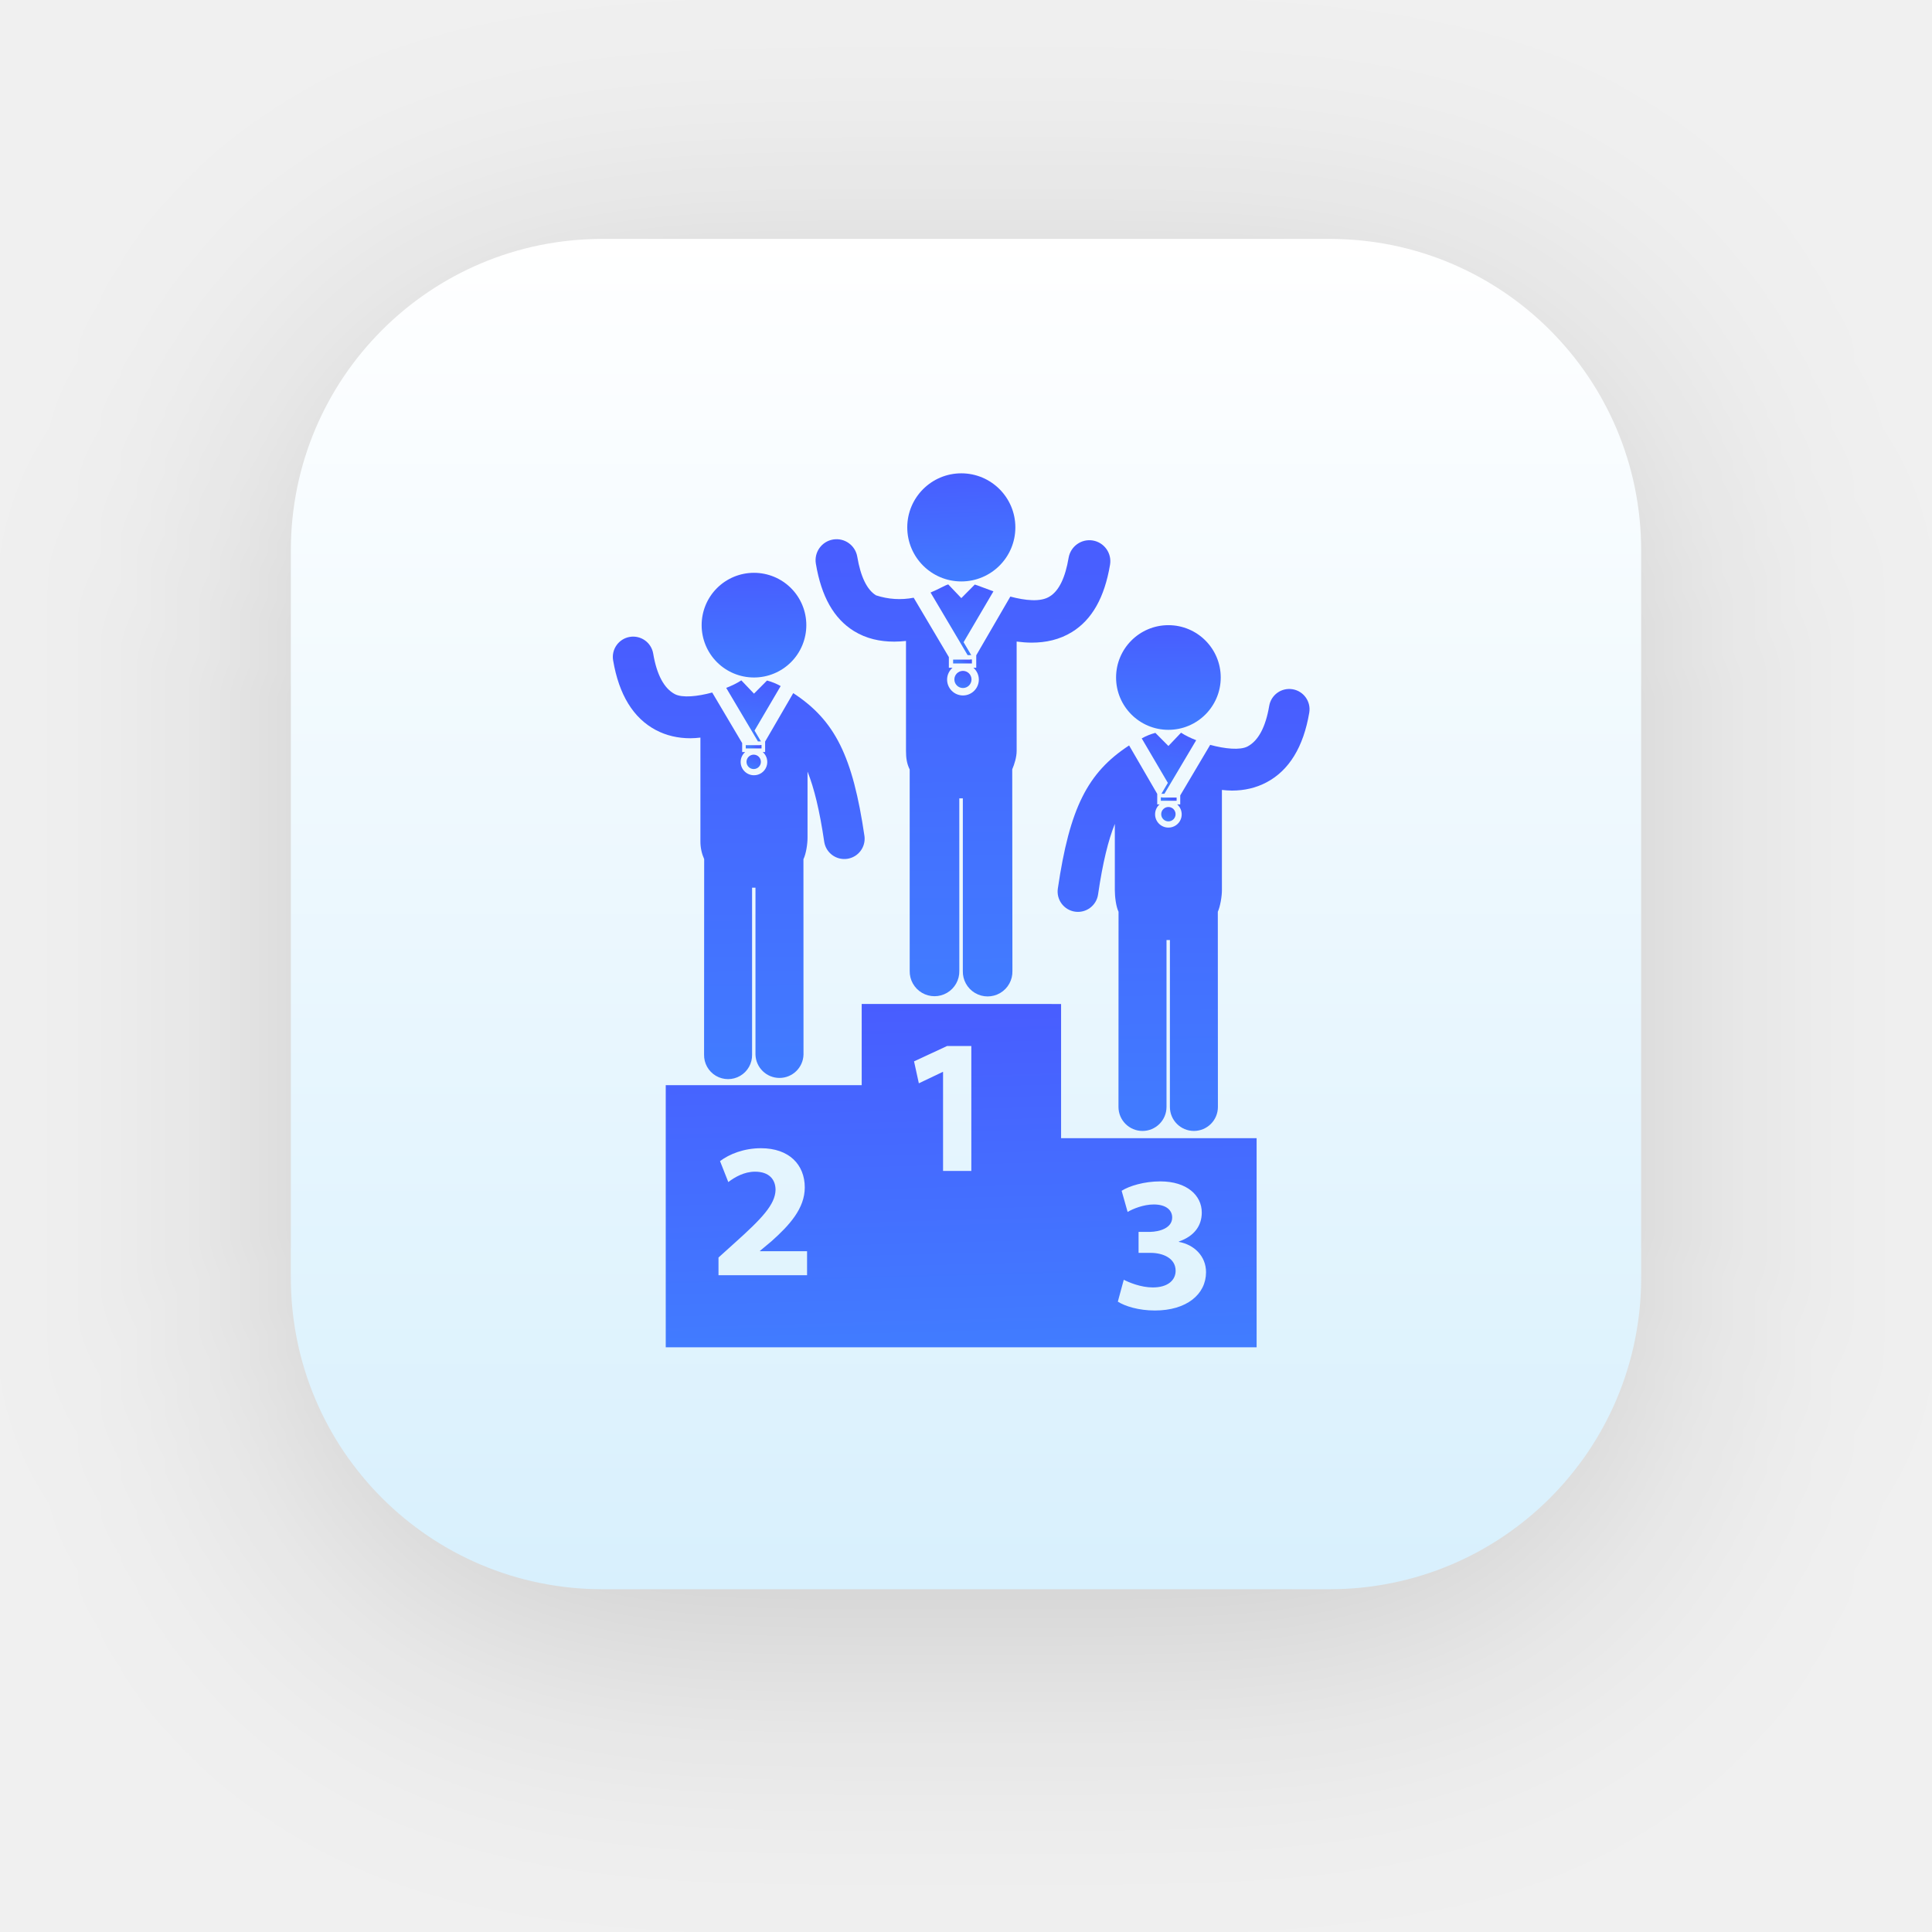
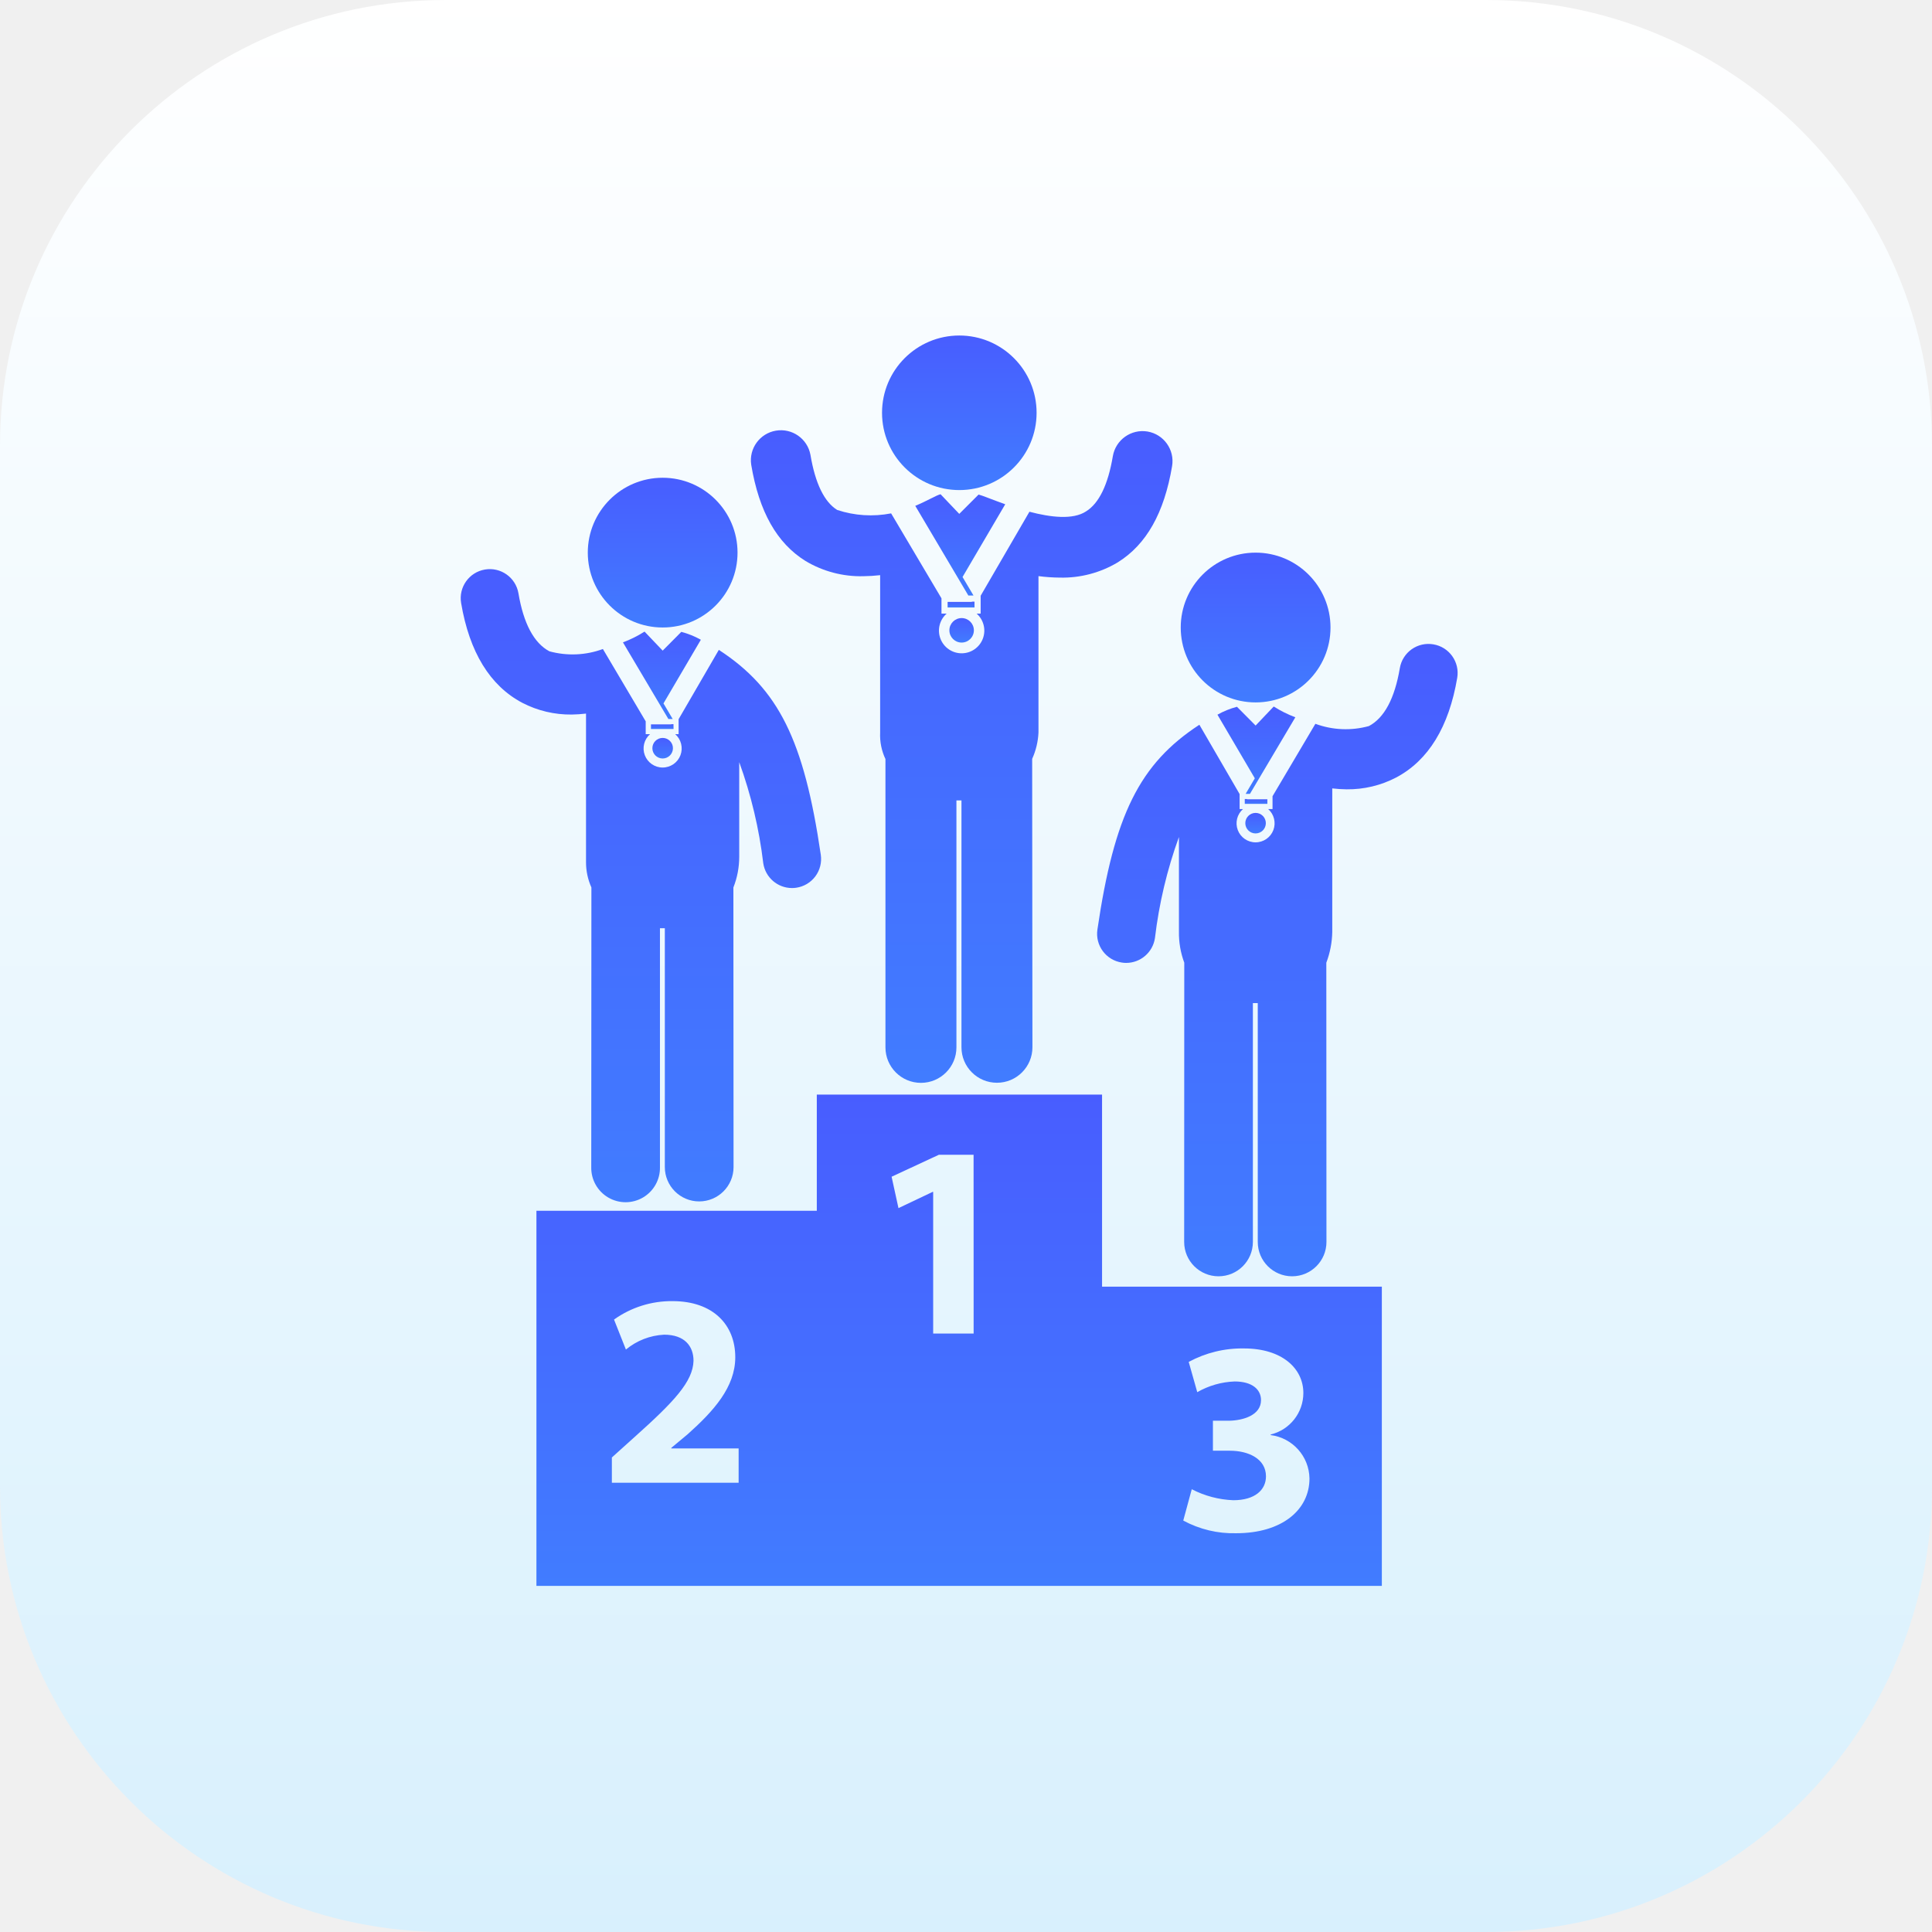
- <svg xmlns="http://www.w3.org/2000/svg" width="186" height="186" viewBox="0 0 186 186">
+ <svg xmlns="http://www.w3.org/2000/svg" width="130" height="130" viewBox="0 0 130 130">
  <defs>
-     <mask id="b0zyb" width="2" height="2" x="-1" y="-1">
-       <path fill="#fff" d="M28 23h130v130H28z" />
-       <path d="M58 23h70c16.59 0 30 13.41 30 30v70c0 16.59-13.41 30-30 30H58c-16.59 0-30-13.41-30-30V53c0-16.59 13.41-30 30-30z" />
-     </mask>
-     <filter id="b0zya" width="220" height="225" x="-17" y="-22" filterUnits="userSpaceOnUse">
-       <feOffset dy="5" in="SourceGraphic" result="FeOffset1676Out" />
-       <feGaussianBlur in="FeOffset1676Out" result="FeGaussianBlur1677Out" stdDeviation="14 14" />
-     </filter>
-     <linearGradient id="b0zyc" x1="93" x2="93" y1="23" y2="153" gradientUnits="userSpaceOnUse">
+     <linearGradient id="linear-gradient" x1="0.5" x2="0.5" y2="1" gradientUnits="objectBoundingBox">
      <stop offset="0" stop-color="#fff" />
      <stop offset="1" stop-color="#d8f0fd" />
    </linearGradient>
-     <linearGradient id="b0zyd" x1="92.09" x2="92.98" y1="96.66" y2="129.71" gradientUnits="userSpaceOnUse">
-       <stop offset="0" stop-color="#485dff" />
-       <stop offset="1" stop-color="#417cff" />
-     </linearGradient>
-     <linearGradient id="b0zye" x1="72.55" x2="72.63" y1="55.15" y2="65.22" gradientUnits="userSpaceOnUse">
-       <stop offset="0" stop-color="#485dff" />
-       <stop offset="1" stop-color="#417cff" />
-     </linearGradient>
-     <linearGradient id="b0zyf" x1="72.92" x2="72.16" y1="65.5" y2="71.38" gradientUnits="userSpaceOnUse">
-       <stop offset="0" stop-color="#485dff" />
-       <stop offset="1" stop-color="#417cff" />
-     </linearGradient>
-     <linearGradient id="b0zyg" x1="72.9" x2="72.28" y1="72.65" y2="74.04" gradientUnits="userSpaceOnUse">
-       <stop offset="0" stop-color="#485dff" />
-       <stop offset="1" stop-color="#417cff" />
-     </linearGradient>
-     <linearGradient id="b0zyh" x1="71" x2="71.25" y1="61.29" y2="103.84" gradientUnits="userSpaceOnUse">
-       <stop offset="0" stop-color="#485dff" />
-       <stop offset="1" stop-color="#417cff" />
-     </linearGradient>
-     <linearGradient id="b0zyi" x1="72.8" x2="72.32" y1="71.73" y2="72.05" gradientUnits="userSpaceOnUse">
-       <stop offset="0" stop-color="#485dff" />
-       <stop offset="1" stop-color="#417cff" />
-     </linearGradient>
-     <linearGradient id="b0zyj" x1="112.45" x2="112.52" y1="60.19" y2="70.26" gradientUnits="userSpaceOnUse">
-       <stop offset="0" stop-color="#485dff" />
-       <stop offset="1" stop-color="#417cff" />
-     </linearGradient>
-     <linearGradient id="b0zyk" x1="112.92" x2="112.16" y1="70.54" y2="76.42" gradientUnits="userSpaceOnUse">
-       <stop offset="0" stop-color="#485dff" />
-       <stop offset="1" stop-color="#417cff" />
-     </linearGradient>
-     <linearGradient id="b0zyl" x1="112.79" x2="112.18" y1="77.69" y2="79.08" gradientUnits="userSpaceOnUse">
-       <stop offset="0" stop-color="#485dff" />
-       <stop offset="1" stop-color="#417cff" />
-     </linearGradient>
-     <linearGradient id="b0zym" x1="113.82" x2="114.07" y1="66.33" y2="108.88" gradientUnits="userSpaceOnUse">
-       <stop offset="0" stop-color="#485dff" />
-       <stop offset="1" stop-color="#417cff" />
-     </linearGradient>
-     <linearGradient id="b0zyn" x1="112.76" x2="112.28" y1="76.77" y2="77.09" gradientUnits="userSpaceOnUse">
-       <stop offset="0" stop-color="#485dff" />
-       <stop offset="1" stop-color="#417cff" />
-     </linearGradient>
-     <linearGradient id="b0zyo" x1="92.34" x2="92.75" y1="45.57" y2="55.98" gradientUnits="userSpaceOnUse">
-       <stop offset="0" stop-color="#485dff" />
-       <stop offset="1" stop-color="#417cff" />
-     </linearGradient>
-     <linearGradient id="b0zyp" x1="92.88" x2="92.53" y1="64.59" y2="66.24" gradientUnits="userSpaceOnUse">
-       <stop offset="0" stop-color="#485dff" />
-       <stop offset="1" stop-color="#417cff" />
-     </linearGradient>
-     <linearGradient id="b0zyq" x1="92.59" x2="92.64" y1="56.26" y2="63.07" gradientUnits="userSpaceOnUse">
-       <stop offset="0" stop-color="#485dff" />
-       <stop offset="1" stop-color="#417cff" />
-     </linearGradient>
-     <linearGradient id="b0zyr" x1="92.52" x2="92.9" y1="51.91" y2="95.86" gradientUnits="userSpaceOnUse">
-       <stop offset="0" stop-color="#485dff" />
-       <stop offset="1" stop-color="#417cff" />
-     </linearGradient>
-     <linearGradient id="b0zys" x1="92.76" x2="92.57" y1="63.49" y2="63.87" gradientUnits="userSpaceOnUse">
+     <linearGradient id="linear-gradient-2" x1="0.5" x2="0.5" y2="1" gradientUnits="objectBoundingBox">
      <stop offset="0" stop-color="#485dff" />
      <stop offset="1" stop-color="#417cff" />
    </linearGradient>
  </defs>
-   <g>
-     <g>
-       <g filter="url(#b0zya)">
-         <path fill="none" d="M58 23h70c16.59 0 30 13.41 30 30v70c0 16.59-13.41 30-30 30H58c-16.59 0-30-13.41-30-30V53c0-16.59 13.41-30 30-30z" mask="url(&quot;#b0zyb&quot;)" />
-         <path fill-opacity=".16" d="M58 23h70c16.59 0 30 13.41 30 30v70c0 16.59-13.41 30-30 30H58c-16.59 0-30-13.41-30-30V53c0-16.59 13.41-30 30-30z" />
-       </g>
-       <path fill="url(#b0zyc)" d="M58 23h70c16.59 0 30 13.41 30 30v70c0 16.59-13.41 30-30 30H58c-16.59 0-30-13.41-30-30V53c0-16.59 13.41-30 30-30z" />
+   <g id="Group_861" data-name="Group 861" transform="translate(0.399)">
+     <g id="Group_17" data-name="Group 17">
+       <rect id="Rectangle_11" data-name="Rectangle 11" width="130" height="130" rx="30" transform="translate(-0.399)" fill="url(#linear-gradient)" />
    </g>
-     <g>
-       <g>
-         <g>
-           <path fill="url(#b0zyd)" d="M102.156 96.658h-.002v12.92l18.825-.002v20.135H64.093v-25.24l18.866.003v-7.818zm-24.458 26.113v.001h.001v-2.311h-4.531v-.038l1.107-.925c1.742-1.554 3.203-3.164 3.203-5.179 0-2.185-1.498-3.776-4.218-3.776-1.628 0-3.033.555-3.94 1.241l.796 2.018c.629-.48 1.536-1 2.572-1 1.386 0 1.977.777 1.977 1.757-.037 1.403-1.314 2.754-3.938 5.105l-1.555 1.403v1.704zm35.484-.435c0 .904-.737 1.61-2.199 1.61-1.147 0-2.293-.481-2.794-.74l-.572 2.108c.7.444 2.014.852 3.567.852 3.055 0 4.923-1.556 4.925-3.686 0-1.567-1.167-2.657-2.612-2.919v-.038c1.482-.514 2.202-1.516 2.202-2.79 0-1.645-1.425-2.997-3.995-2.997-1.556 0-2.999.443-3.72.906l.576 2.036c.497-.298 1.532-.72 2.513-.72 1.185 0 1.777.538 1.777 1.255 0 1.015-1.203 1.369-2.146 1.386h-1.09v2.018h1.146c1.236 0 2.42.536 2.422 1.72zm-19.67-21.634H91.18l-3.182 1.478.462 2.113 2.296-1.094h.035v9.532h2.722z" />
-         </g>
-         <g>
-           <path fill="url(#b0zye)" d="M72.588 65.224a5.034 5.034 0 0 1-5.038-5.039 5.034 5.034 0 0 1 5.038-5.038 5.034 5.034 0 0 1 5.039 5.039 5.034 5.034 0 0 1-5.039 5.038z" />
-         </g>
-         <g>
-           <path fill="url(#b0zyf)" d="M73.843 65.517l-1.255 1.263-1.215-1.276c-.006 0-.009 0-.013.002-.371.249-.877.497-1.445.72l3.056 5.155h.29l-.619-1.048 2.515-4.284a5.607 5.607 0 0 0-1.314-.532z" />
-         </g>
-         <g>
-           <path fill="url(#b0zyg)" d="M72.588 74.038a.692.692 0 1 1-.001-1.383.692.692 0 0 1 .001 1.383z" />
-         </g>
-         <g>
-           <path fill="url(#b0zyh)" d="M83.228 80.512c-1.132-7.706-2.831-11.153-6.86-13.783l-2.707 4.665V72.4h-.228a1.276 1.276 0 0 1-.846 2.236 1.282 1.282 0 0 1-1.282-1.28c0-.381.17-.72.434-.956h-.289v-.862l-2.883-4.867c-1.41.383-2.876.536-3.6.154-1.036-.551-1.739-1.864-2.082-3.905a1.956 1.956 0 0 0-3.858.652c.557 3.302 1.94 5.56 4.11 6.71.999.53 2.12.793 3.336.793a9.49 9.49 0 0 0 .958-.064V81.02c0 .6.134 1.188.362 1.69l-.01 18.821a2.312 2.312 0 1 0 4.623 0l-.001-16.072.327.002v16.07a2.313 2.313 0 0 0 4.624 0l-.006-18.813c.25-.519.394-1.443.394-2.07v-6.365c.625 1.562 1.16 3.708 1.613 6.798a1.957 1.957 0 0 0 3.871-.569z" />
-         </g>
-         <g>
-           <path fill="url(#b0zyi)" d="M73.316 71.729h-.142l-.02.014h-1.358v.311h1.52z" />
-         </g>
-         <g>
-           <path fill="url(#b0zyj)" d="M112.486 60.187a5.038 5.038 0 1 1 0 10.076 5.038 5.038 0 0 1 0-10.076z" />
-         </g>
-         <g>
-           <path fill="url(#b0zyk)" d="M113.714 70.545c-.004-.002-.007-.002-.013-.002l-1.215 1.276-1.255-1.264a5.668 5.668 0 0 0-1.313.532l2.515 4.282-.619 1.048h.29l3.057-5.155c-.57-.22-1.074-.47-1.447-.717z" />
-         </g>
-         <g>
-           <path fill="url(#b0zyl)" d="M112.485 77.693a.692.692 0 1 1-.692.692c0-.383.311-.692.692-.692z" />
-         </g>
-         <g>
-           <path fill="url(#b0zym)" d="M124.444 66.357a1.952 1.952 0 0 0-2.253 1.602c-.345 2.042-1.047 3.354-2.083 3.904-.724.383-2.19.23-3.6-.153l-2.883 4.866v.864h-.295a1.274 1.274 0 0 1-.846 2.235c-.706 0-1.28-.573-1.28-1.281 0-.38.168-.72.434-.954h-.228V76.43l-2.707-4.664c-4.03 2.628-5.729 6.077-6.862 13.783a1.957 1.957 0 0 0 3.873.567c.451-3.088.987-5.234 1.614-6.796v6.364c0 .628.108 1.576.358 2.094l-.006 18.79a2.312 2.312 0 0 0 4.624 0v-16.07h.327l-.001 16.07a2.31 2.31 0 0 0 4.622 0l-.009-18.789c.229-.5.395-1.473.395-2.073V76.05c.324.034.648.062.963.062 1.215 0 2.335-.264 3.336-.795 2.169-1.148 3.552-3.406 4.11-6.71a1.955 1.955 0 0 0-1.603-2.251z" />
-         </g>
-         <g>
-           <path fill="url(#b0zyn)" d="M113.278 76.782h-1.36l-.019-.015h-.142v.326h1.52z" />
-         </g>
-         <g>
-           <g>
-             <path fill="url(#b0zyo)" d="M92.549 55.977a5.203 5.203 0 0 0 5.203-5.205 5.203 5.203 0 1 0-10.407 0 5.205 5.205 0 0 0 5.204 5.205z" />
-           </g>
-           <g>
-             <path fill="url(#b0zyp)" d="M92.706 66.238a.823.823 0 1 1 0-1.649.824.824 0 1 1 0 1.649z" />
-           </g>
-           <g>
-             <path fill="url(#b0zyq)" d="M93.845 56.278l-1.297 1.305-1.255-1.318c-.007 0-.01 0-.013.003-.282.067-.865.433-1.692.777l3.57 6.028h.348l-.739-1.247 2.874-4.895c-.876-.309-1.562-.596-1.796-.653z" />
-           </g>
-           <g>
-             <path fill="url(#b0zyr)" d="M105.21 52.035a2.03 2.03 0 0 0-2.329 1.657c-.323 1.925-.93 3.175-1.8 3.717-.886.585-2.394.399-3.813.026l-3.282 5.653v1.201h-.272c.316.28.522.684.522 1.138a1.53 1.53 0 0 1-1.527 1.527 1.53 1.53 0 0 1-1.529-1.527c0-.455.205-.858.52-1.138h-.35v-1.028l-3.387-5.717a7.167 7.167 0 0 1-3.63-.231c-.871-.54-1.477-1.792-1.801-3.716a2.021 2.021 0 0 0-3.986.673c.53 3.162 1.727 5.277 3.653 6.477 1.207.748 2.534 1.025 3.89 1.025.376 0 .756-.026 1.134-.066V72.29c0 .679.077 1.23.356 1.786l.001 19.395a2.389 2.389 0 1 0 4.777 0l-.002-16.61.34.001v16.61a2.388 2.388 0 1 0 4.774 0l-.018-19.406c.215-.5.425-1.182.425-1.774V61.766c.482.06.964.103 1.443.103 1.355 0 2.684-.279 3.893-1.027 1.925-1.195 3.122-3.314 3.656-6.477a2.023 2.023 0 0 0-1.659-2.33z" />
-           </g>
-           <g>
-             <path fill="url(#b0zys)" d="M93.571 63.486h-.168l-.025.016H91.76v.372h1.81z" />
-           </g>
+     <g id="podium" transform="translate(-19.451 22.567)">
+       <g id="Group_458" data-name="Group 458" transform="translate(50.053)">
+         <path id="Path_163" data-name="Path 163" d="M98.79,299.6v7.818l-18.866,0v25.24H136.81V312.523l-18.826,0V299.6h0M93.529,325.717H85v-1.7l1.555-1.4c2.624-2.351,3.9-3.7,3.939-5.105,0-.979-.591-1.757-1.978-1.757a4.365,4.365,0,0,0-2.571,1l-.8-2.018a6.651,6.651,0,0,1,3.941-1.24c2.719,0,4.218,1.59,4.218,3.775,0,2.015-1.462,3.625-3.2,5.179L89,323.37v.038H93.53v2.311h0Zm33.061-2.154h-1.146v-2.018h1.09c.943-.017,2.146-.371,2.146-1.386,0-.718-.592-1.256-1.777-1.256a5.456,5.456,0,0,0-2.513.72l-.575-2.036a7.531,7.531,0,0,1,3.72-.906c2.57,0,3.994,1.352,3.994,3a2.874,2.874,0,0,1-2.2,2.791v.038a2.992,2.992,0,0,1,2.612,2.919c0,2.13-1.87,3.685-4.926,3.685a7.083,7.083,0,0,1-3.567-.852l.572-2.108a6.639,6.639,0,0,0,2.794.74c1.462,0,2.2-.7,2.2-1.609C129.011,324.1,127.827,323.563,126.59,323.563Zm-17.247-7.886H106.62v-9.531h-.035l-2.3,1.093-.462-2.113,3.182-1.478h2.334Z" transform="translate(-74.83 -248.514)" fill="url(#linear-gradient-2)" />
+         <circle id="Ellipse_7" data-name="Ellipse 7" cx="5.038" cy="5.038" r="5.038" transform="translate(8.55 9.58)" fill="url(#linear-gradient-2)" />
+         <path id="Path_164" data-name="Path 164" d="M117.993,116.929l-1.254,1.262-1.215-1.275h-.013a7.787,7.787,0,0,1-1.445.72l3.056,5.155h.29l-.619-1.048,2.515-4.284A5.618,5.618,0,0,0,117.993,116.929Z" transform="translate(-103.15 -96.979)" fill="url(#linear-gradient-2)" />
+         <circle id="Ellipse_8" data-name="Ellipse 8" cx="0.692" cy="0.692" r="0.692" transform="translate(12.896 27.086)" fill="url(#linear-gradient-2)" />
+         <path id="Path_165" data-name="Path 165" d="M74.281,111.429c-1.133-7.707-2.831-11.154-6.86-13.784l-2.707,4.665v1.008h-.228a1.282,1.282,0,1,1-1.694,0H62.5v-.863L59.62,97.588a5.9,5.9,0,0,1-3.6.154c-1.037-.551-1.739-1.864-2.082-3.9a1.956,1.956,0,0,0-3.858.652c.557,3.3,1.94,5.561,4.11,6.711a7.034,7.034,0,0,0,3.336.792,9.475,9.475,0,0,0,.958-.064v10.008a4.125,4.125,0,0,0,.362,1.689l-.01,18.822a2.312,2.312,0,1,0,4.623,0V116.376l.328,0v16.07a2.312,2.312,0,1,0,4.624,0L68.4,113.634a5.628,5.628,0,0,0,.393-2.071V105.2A30.613,30.613,0,0,1,70.41,112a1.957,1.957,0,0,0,1.932,1.672,1.865,1.865,0,0,0,.287-.021A1.954,1.954,0,0,0,74.281,111.429Z" transform="translate(-50.053 -76.484)" fill="url(#linear-gradient-2)" />
+         <path id="Path_166" data-name="Path 166" d="M126.615,153.419h-.142l-.02.014H125.1v.312h1.52Z" transform="translate(-112.299 -127.258)" fill="url(#linear-gradient-2)" />
+         <path id="Path_167" data-name="Path 167" d="M339.208,85.732a5.039,5.039,0,1,1-5.038,5.039A5.038,5.038,0,0,1,339.208,85.732Z" transform="translate(-285.722 -71.113)" fill="url(#linear-gradient-2)" />
+         <path id="Path_168" data-name="Path 168" d="M352.451,146.467h-.013l-1.215,1.276-1.255-1.263a5.665,5.665,0,0,0-1.313.532l2.515,4.282-.619,1.048h.29l3.056-5.155A7.707,7.707,0,0,1,352.451,146.467Z" transform="translate(-297.737 -121.49)" fill="url(#linear-gradient-2)" />
+         <path id="Path_169" data-name="Path 169" d="M360.34,188.4a.691.691,0,1,1-.692.691A.693.693,0,0,1,360.34,188.4Z" transform="translate(-306.855 -156.269)" fill="url(#linear-gradient-2)" />
+         <path id="Path_170" data-name="Path 170" d="M323.794,121.78a1.952,1.952,0,0,0-2.254,1.6c-.345,2.042-1.047,3.354-2.083,3.9a5.884,5.884,0,0,1-3.6-.153L312.974,132v.863h-.295a1.28,1.28,0,1,1-1.692,0h-.228v-1.008l-2.707-4.664c-4.031,2.629-5.729,6.077-6.862,13.783a1.956,1.956,0,0,0,1.652,2.22,1.768,1.768,0,0,0,.288.022,1.959,1.959,0,0,0,1.932-1.673,30.408,30.408,0,0,1,1.614-6.8v6.364a5.724,5.724,0,0,0,.359,2.094c0,.02-.007,18.79-.007,18.79a2.312,2.312,0,0,0,4.624,0v-16.07h.328v16.071a2.311,2.311,0,0,0,4.622,0l-.009-18.789a6.158,6.158,0,0,0,.4-2.073v-9.656a9.228,9.228,0,0,0,.963.062,7.034,7.034,0,0,0,3.336-.795c2.169-1.149,3.552-3.407,4.11-6.711A1.955,1.955,0,0,0,323.794,121.78Z" transform="translate(-258.349 -100.991)" fill="url(#linear-gradient-2)" />
+         <path id="Path_171" data-name="Path 171" d="M360.96,182.979H359.6l-.018-.015h-.142v.326h1.52Z" transform="translate(-306.683 -151.765)" fill="url(#linear-gradient-2)" />
+         <g id="Group_457" data-name="Group 457" transform="translate(19.518)">
+           <path id="Path_172" data-name="Path 172" d="M221.482,10.409a5.2,5.2,0,1,0-5.2-5.2A5.2,5.2,0,0,0,221.482,10.409Z" transform="translate(-207.451)" fill="url(#linear-gradient-2)" />
+           <circle id="Ellipse_9" data-name="Ellipse 9" cx="0.824" cy="0.824" r="0.824" transform="translate(13.363 19.022)" fill="url(#linear-gradient-2)" />
+           <path id="Path_173" data-name="Path 173" d="M233.687,62.747l-1.3,1.3-1.254-1.318c-.007,0-.01,0-.014,0-.281.067-.865.433-1.692.777L233,69.542h.347l-.739-1.248,2.873-4.894C234.608,63.09,233.921,62.8,233.687,62.747Z" transform="translate(-218.36 -52.036)" fill="url(#linear-gradient-2)" />
+           <path id="Path_174" data-name="Path 174" d="M191.206,37.333a2.031,2.031,0,0,0-2.329,1.657c-.323,1.925-.93,3.175-1.8,3.716-.886.585-2.393.4-3.813.026l-3.282,5.653v1.2h-.272a1.526,1.526,0,1,1-2.015,0h-.349V48.559l-3.388-5.717a7.169,7.169,0,0,1-3.63-.231c-.872-.541-1.478-1.793-1.8-3.716a2.021,2.021,0,0,0-3.985.672c.529,3.162,1.727,5.278,3.652,6.477a7.226,7.226,0,0,0,3.89,1.026A10.9,10.9,0,0,0,173.219,47V57.587a3.758,3.758,0,0,0,.357,1.786v19.4a2.388,2.388,0,1,0,4.776,0V62.157l.339,0v16.61a2.387,2.387,0,1,0,4.775,0l-.018-19.406a4.846,4.846,0,0,0,.425-1.774V47.064a11.768,11.768,0,0,0,1.443.1,7.25,7.25,0,0,0,3.893-1.027c1.925-1.2,3.122-3.315,3.655-6.477A2.023,2.023,0,0,0,191.206,37.333Z" transform="translate(-164.515 -30.865)" fill="url(#linear-gradient-2)" />
+           <path id="Path_175" data-name="Path 175" d="M243.988,105.078h-.168l-.025.017h-1.616v.372h1.81Z" transform="translate(-228.935 -87.16)" fill="url(#linear-gradient-2)" />
        </g>
      </g>
    </g>
  </g>
</svg>
